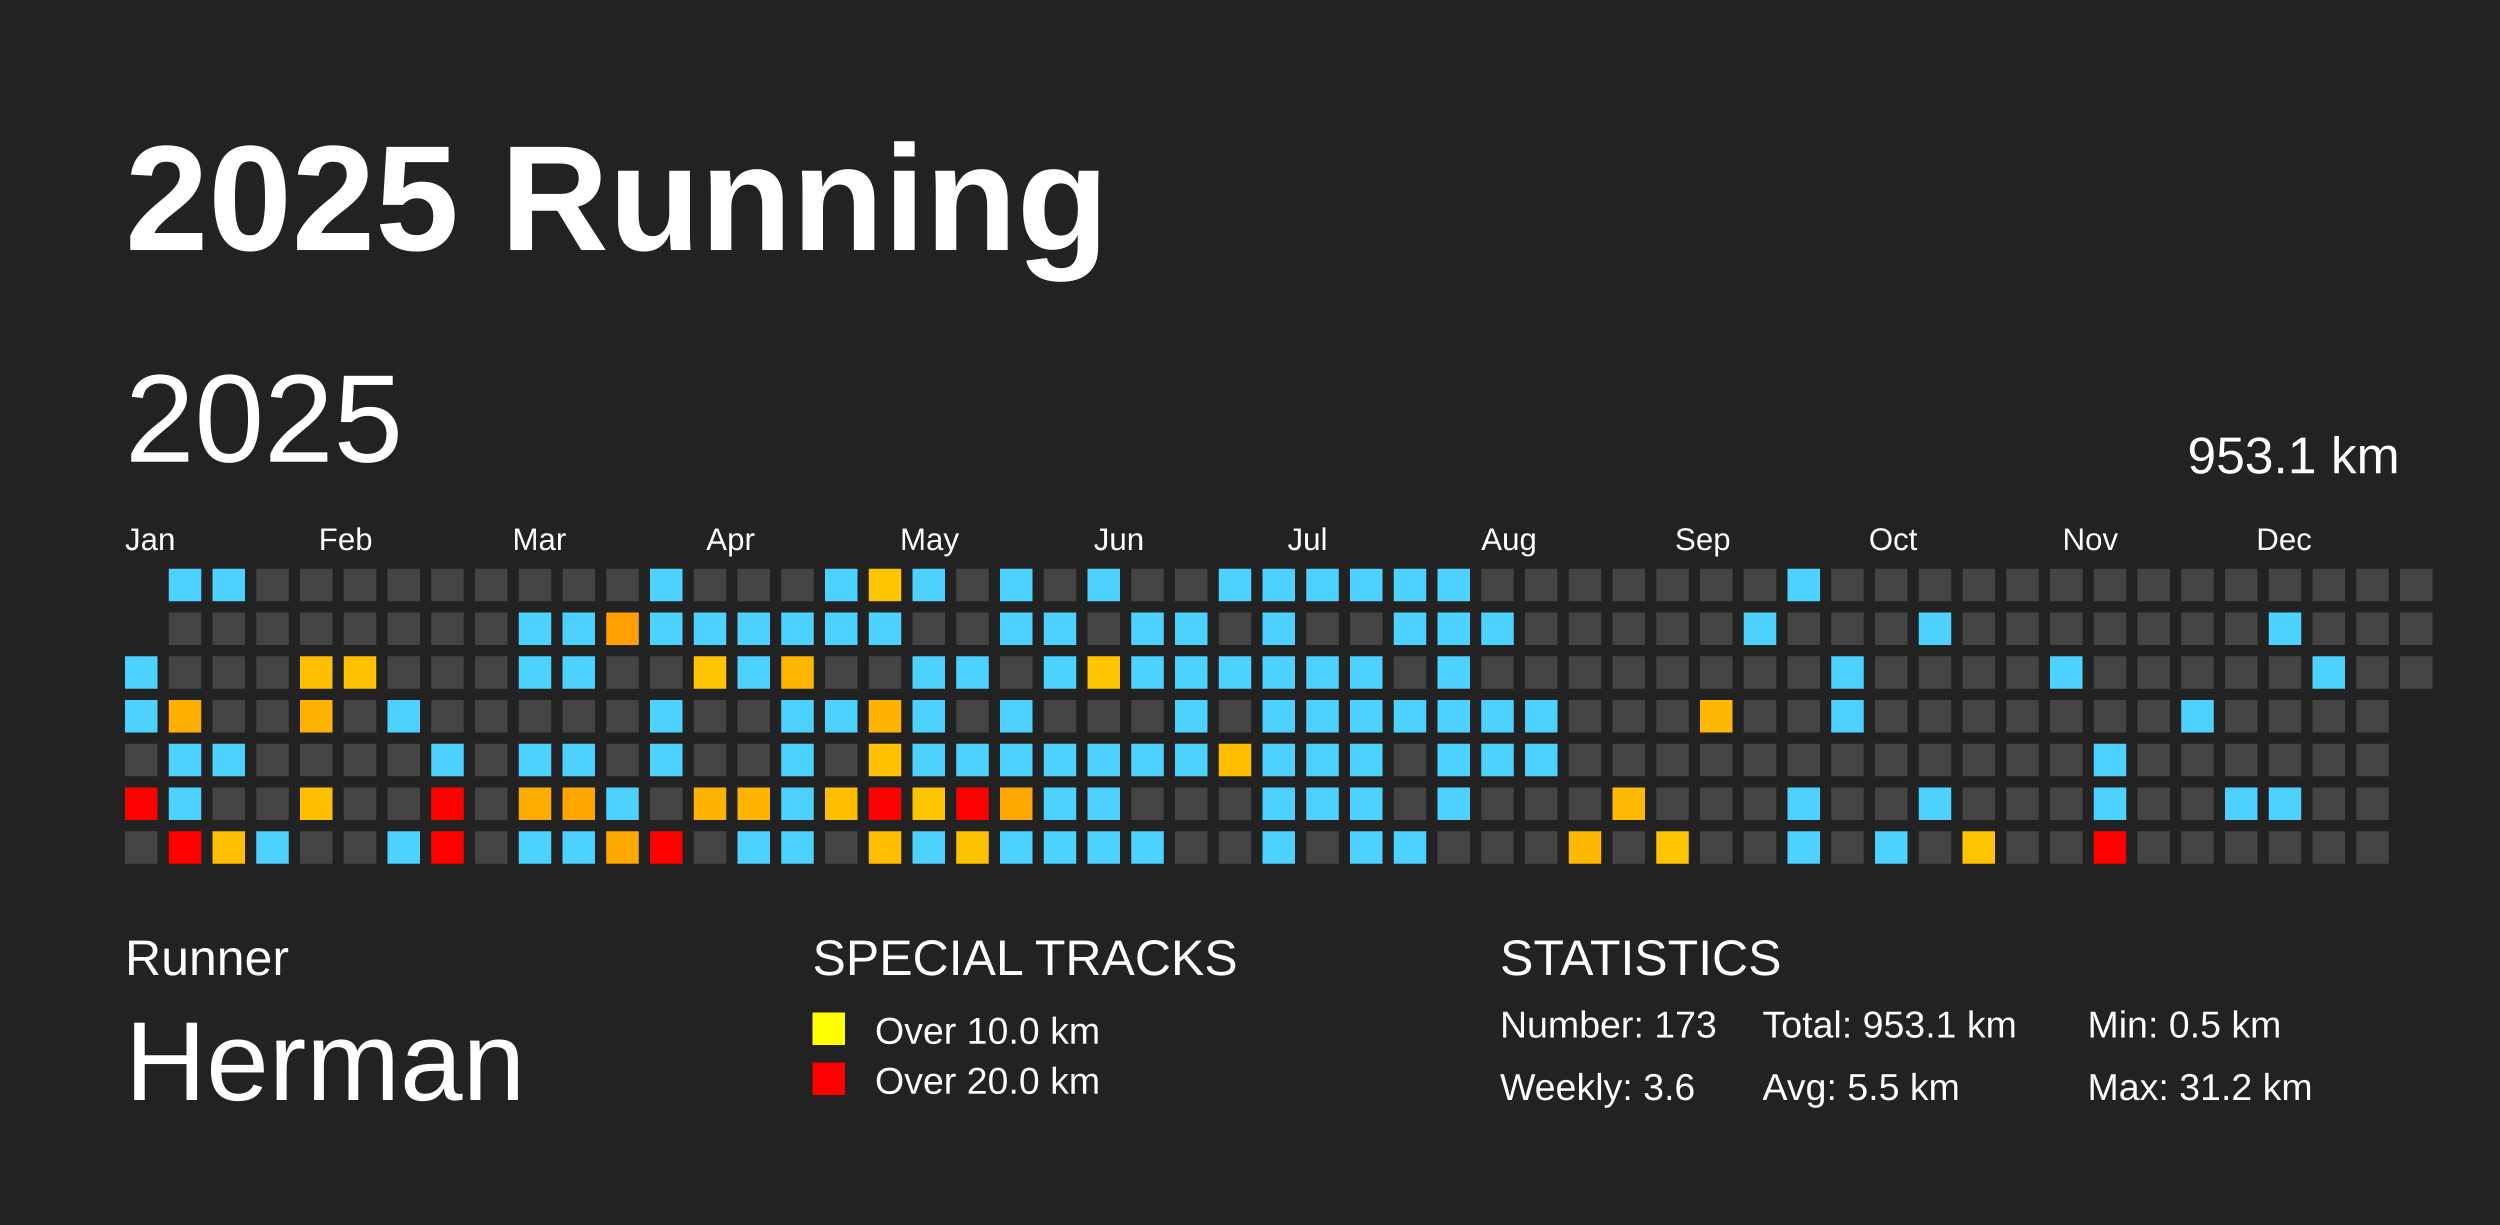
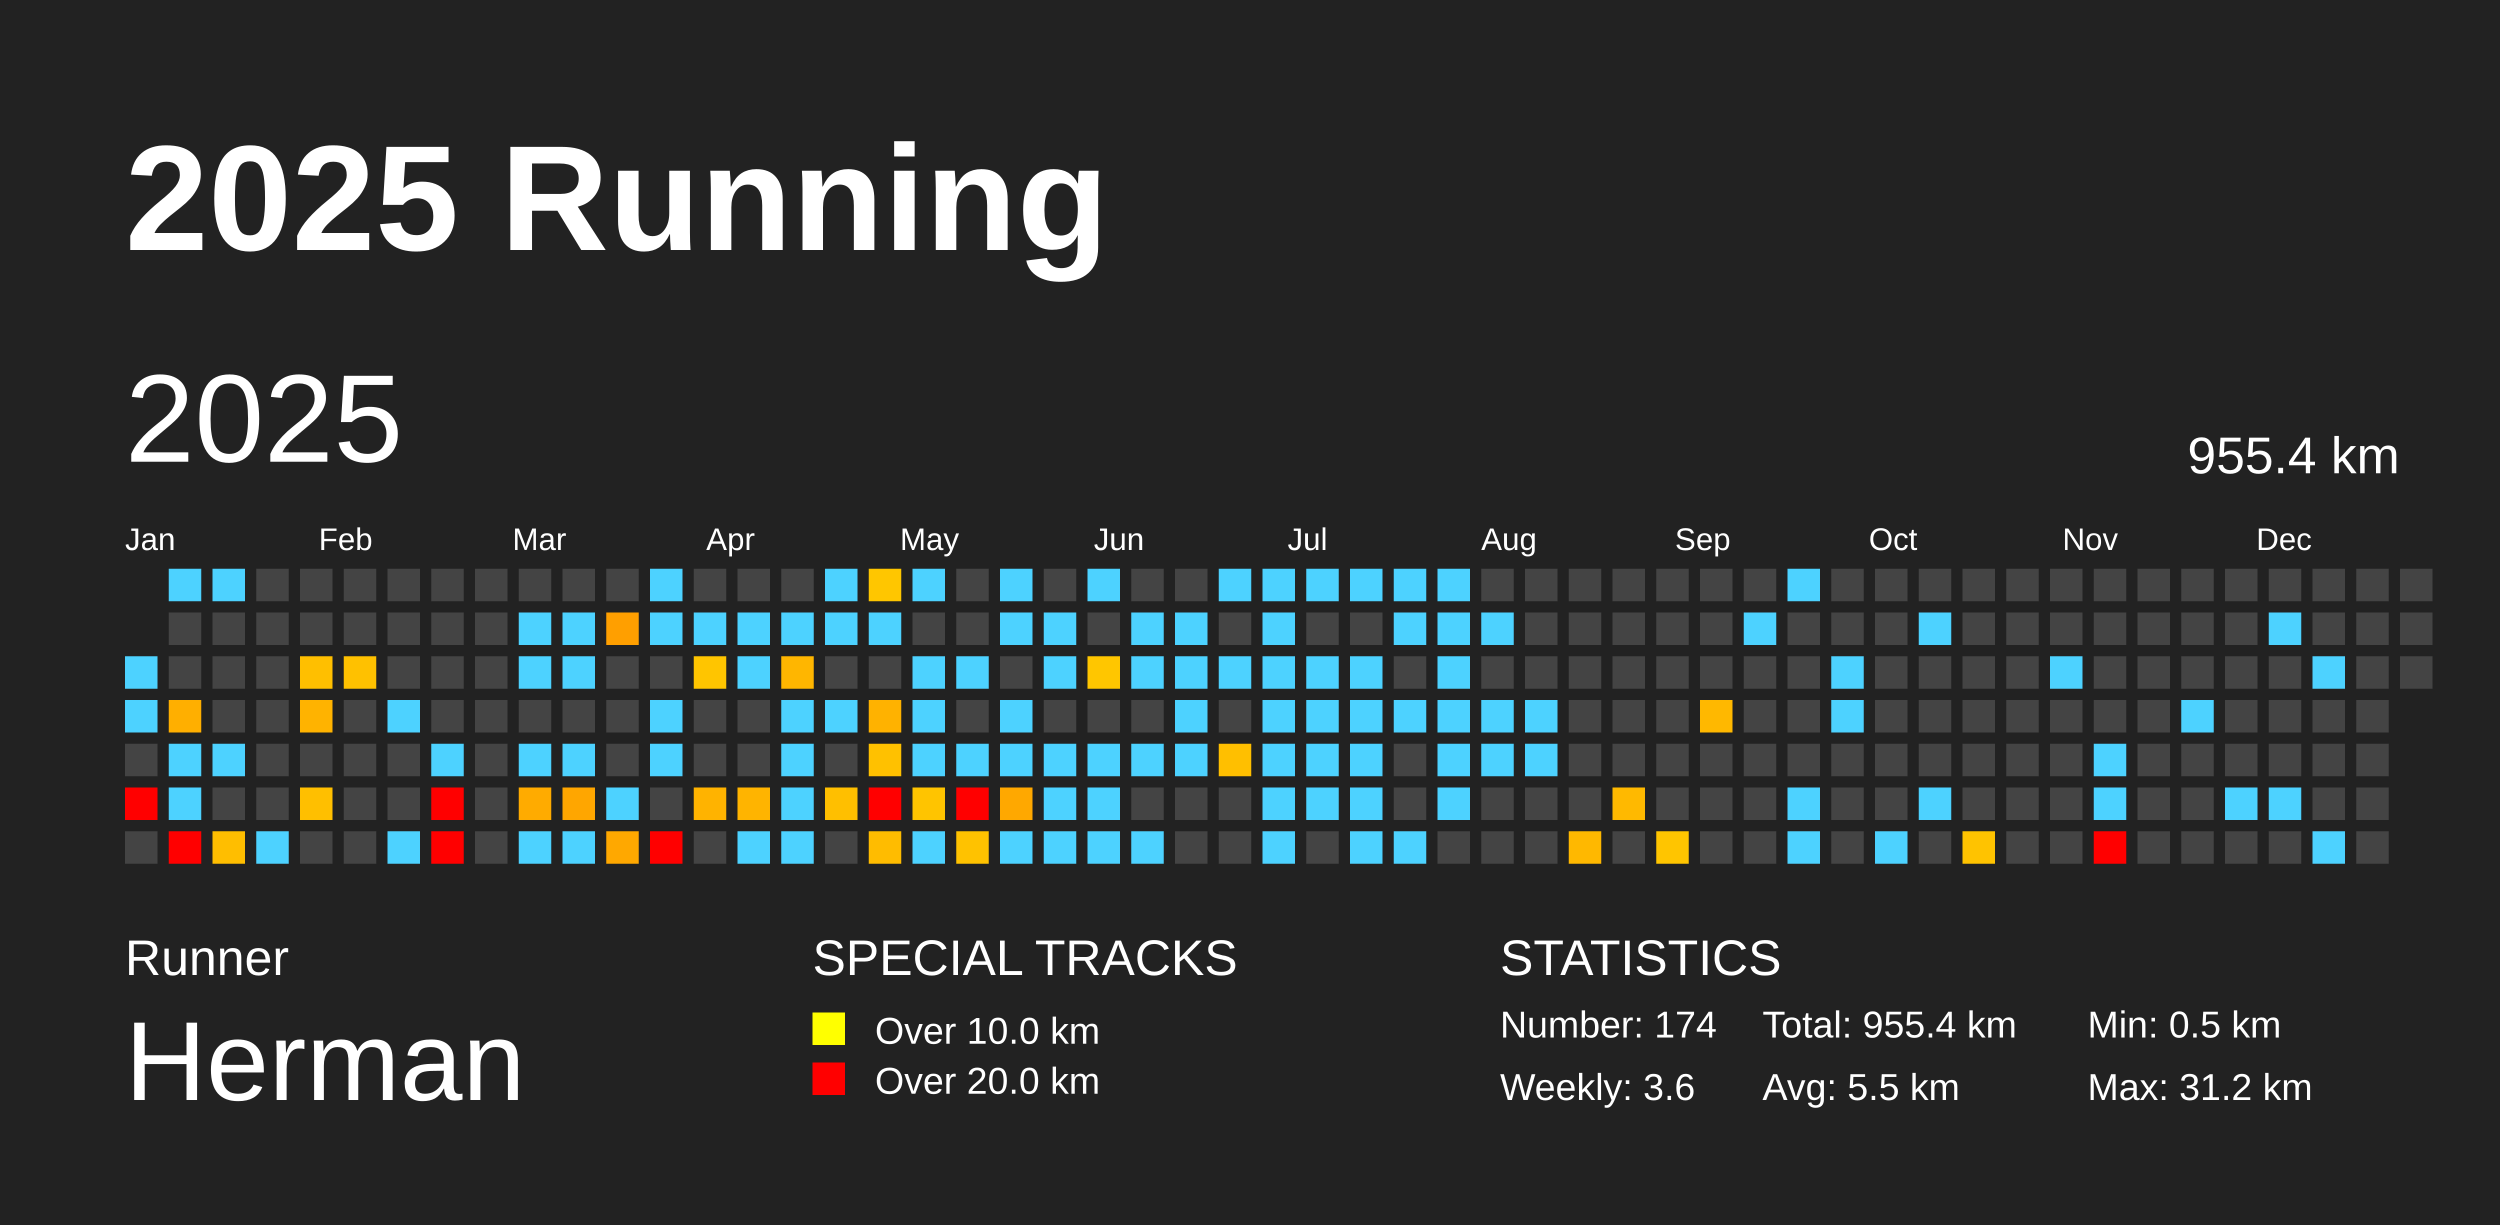
<svg xmlns="http://www.w3.org/2000/svg" baseProfile="full" height="98mm" version="1.1" viewBox="0,0,200,98" width="200mm">
  <defs />
  <rect fill="#222222" height="98" width="200" x="0" y="0" />
  <text fill="#FFFFFF" style="font-size:12px; font-family:Arial; font-weight:bold;" x="10" y="20">2025 Running</text>
  <text fill="#FFFFFF" style="font-size:4px; font-family:Arial" x="10" y="78">Runner</text>
  <text fill="#FFFFFF" style="font-size:9px; font-family:Arial" x="10" y="88">Herman</text>
  <text fill="#FFFFFF" style="font-size:4px; font-family:Arial" x="65" y="78">SPECIAL TRACKS</text>
  <rect fill="yellow" height="2.6" width="2.6" x="65" y="81" />
  <text fill="#FFFFFF" style="font-size:3px; font-family:Arial" x="70" y="83.5">Over 10.0 km</text>
  <rect fill="red" height="2.6" width="2.6" x="65" y="85" />
  <text fill="#FFFFFF" style="font-size:3px; font-family:Arial" x="70" y="87.5">Over 20.0 km</text>
  <text fill="#FFFFFF" style="font-size:4px; font-family:Arial" x="120" y="78">STATISTICS</text>
-   <text fill="#FFFFFF" style="font-size:3px; font-family:Arial" x="120" y="83">Number: 173</text>
+   <text fill="#FFFFFF" style="font-size:3px; font-family:Arial" x="120" y="83">Number: 174</text>
  <text fill="#FFFFFF" style="font-size:3px; font-family:Arial" x="120" y="88">Weekly: 3.6</text>
-   <text fill="#FFFFFF" style="font-size:3px; font-family:Arial" x="141" y="83">Total: 953.1 km</text>
+   <text fill="#FFFFFF" style="font-size:3px; font-family:Arial" x="141" y="83">Total: 955.4 km</text>
  <text fill="#FFFFFF" style="font-size:3px; font-family:Arial" x="141" y="88">Avg: 5.5 km</text>
  <text fill="#FFFFFF" style="font-size:3px; font-family:Arial" x="167" y="83">Min: 0.5 km</text>
  <text fill="#FFFFFF" style="font-size:3px; font-family:Arial" x="167" y="88">Max: 31.2 km</text>
  <text dominant-baseline="hanging" fill="#FFFFFF" style="font-size:10.0px; font-family:Arial;" x="10" y="30">2025</text>
-   <text dominant-baseline="hanging" fill="#FFFFFF" style="font-size:4.125px; font-family:Arial;" x="175" y="35">953.1 km</text>
+   <text dominant-baseline="hanging" fill="#FFFFFF" style="font-size:4.125px; font-family:Arial;" x="175" y="35">955.4 km</text>
  <text fill="#FFFFFF" style="font-size:2.5px; font-family:Arial" x="10.0" y="44">Jan</text>
  <text fill="#FFFFFF" style="font-size:2.5px; font-family:Arial" x="25.5" y="44">Feb</text>
  <text fill="#FFFFFF" style="font-size:2.5px; font-family:Arial" x="41.0" y="44">Mar</text>
  <text fill="#FFFFFF" style="font-size:2.5px; font-family:Arial" x="56.5" y="44">Apr</text>
  <text fill="#FFFFFF" style="font-size:2.5px; font-family:Arial" x="72.0" y="44">May</text>
  <text fill="#FFFFFF" style="font-size:2.5px; font-family:Arial" x="87.5" y="44">Jun</text>
  <text fill="#FFFFFF" style="font-size:2.5px; font-family:Arial" x="103.0" y="44">Jul</text>
  <text fill="#FFFFFF" style="font-size:2.5px; font-family:Arial" x="118.5" y="44">Aug</text>
  <text fill="#FFFFFF" style="font-size:2.5px; font-family:Arial" x="134.0" y="44">Sep</text>
  <text fill="#FFFFFF" style="font-size:2.5px; font-family:Arial" x="149.5" y="44">Oct</text>
  <text fill="#FFFFFF" style="font-size:2.5px; font-family:Arial" x="165.0" y="44">Nov</text>
  <text fill="#FFFFFF" style="font-size:2.5px; font-family:Arial" x="180.5" y="44">Dec</text>
  <rect fill="#4dd2ff" height="2.6" width="2.6" x="10.0" y="52.5" />
  <rect fill="#4dd2ff" height="2.6" width="2.6" x="10.0" y="56.0" />
  <rect fill="#444444" height="2.6" width="2.6" x="10.0" y="59.5" />
  <rect fill="red" height="2.6" width="2.6" x="10.0" y="63.0" />
  <rect fill="#444444" height="2.6" width="2.6" x="10.0" y="66.5" />
  <rect fill="#4dd2ff" height="2.6" width="2.6" x="13.5" y="45.5" />
  <rect fill="#444444" height="2.6" width="2.6" x="13.5" y="49.0" />
  <rect fill="#444444" height="2.6" width="2.6" x="13.5" y="52.5" />
  <rect fill="#ffaf00" height="2.6" width="2.6" x="13.5" y="56.0" />
  <rect fill="#4dd2ff" height="2.6" width="2.6" x="13.5" y="59.5" />
  <rect fill="#4dd2ff" height="2.6" width="2.6" x="13.5" y="63.0" />
  <rect fill="red" height="2.6" width="2.6" x="13.5" y="66.5" />
  <rect fill="#4dd2ff" height="2.6" width="2.6" x="17.0" y="45.5" />
  <rect fill="#444444" height="2.6" width="2.6" x="17.0" y="49.0" />
  <rect fill="#444444" height="2.6" width="2.6" x="17.0" y="52.5" />
  <rect fill="#444444" height="2.6" width="2.6" x="17.0" y="56.0" />
  <rect fill="#4dd2ff" height="2.6" width="2.6" x="17.0" y="59.5" />
  <rect fill="#444444" height="2.6" width="2.6" x="17.0" y="63.0" />
  <rect fill="#ffbe00" height="2.6" width="2.6" x="17.0" y="66.5" />
  <rect fill="#444444" height="2.6" width="2.6" x="20.5" y="45.5" />
  <rect fill="#444444" height="2.6" width="2.6" x="20.5" y="49.0" />
  <rect fill="#444444" height="2.6" width="2.6" x="20.5" y="52.5" />
  <rect fill="#444444" height="2.6" width="2.6" x="20.5" y="56.0" />
  <rect fill="#444444" height="2.6" width="2.6" x="20.5" y="59.5" />
  <rect fill="#444444" height="2.6" width="2.6" x="20.5" y="63.0" />
  <rect fill="#4dd2ff" height="2.6" width="2.6" x="20.5" y="66.5" />
  <rect fill="#444444" height="2.6" width="2.6" x="24.0" y="45.5" />
  <rect fill="#444444" height="2.6" width="2.6" x="24.0" y="49.0" />
  <rect fill="#ffbf00" height="2.6" width="2.6" x="24.0" y="52.5" />
  <rect fill="#ffb300" height="2.6" width="2.6" x="24.0" y="56.0" />
  <rect fill="#444444" height="2.6" width="2.6" x="24.0" y="59.5" />
  <rect fill="#ffbf00" height="2.6" width="2.6" x="24.0" y="63.0" />
  <rect fill="#444444" height="2.6" width="2.6" x="24.0" y="66.5" />
  <rect fill="#444444" height="2.6" width="2.6" x="27.5" y="45.5" />
  <rect fill="#444444" height="2.6" width="2.6" x="27.5" y="49.0" />
  <rect fill="#ffc100" height="2.6" width="2.6" x="27.5" y="52.5" />
  <rect fill="#444444" height="2.6" width="2.6" x="27.5" y="56.0" />
  <rect fill="#444444" height="2.6" width="2.6" x="27.5" y="59.5" />
  <rect fill="#444444" height="2.6" width="2.6" x="27.5" y="63.0" />
  <rect fill="#444444" height="2.6" width="2.6" x="27.5" y="66.5" />
  <rect fill="#444444" height="2.6" width="2.6" x="31.0" y="45.5" />
  <rect fill="#444444" height="2.6" width="2.6" x="31.0" y="49.0" />
  <rect fill="#444444" height="2.6" width="2.6" x="31.0" y="52.5" />
  <rect fill="#4dd2ff" height="2.6" width="2.6" x="31.0" y="56.0" />
  <rect fill="#444444" height="2.6" width="2.6" x="31.0" y="59.5" />
  <rect fill="#444444" height="2.6" width="2.6" x="31.0" y="63.0" />
  <rect fill="#4dd2ff" height="2.6" width="2.6" x="31.0" y="66.5" />
  <rect fill="#444444" height="2.6" width="2.6" x="34.5" y="45.5" />
  <rect fill="#444444" height="2.6" width="2.6" x="34.5" y="49.0" />
  <rect fill="#444444" height="2.6" width="2.6" x="34.5" y="52.5" />
  <rect fill="#444444" height="2.6" width="2.6" x="34.5" y="56.0" />
  <rect fill="#4dd2ff" height="2.6" width="2.6" x="34.5" y="59.5" />
  <rect fill="red" height="2.6" width="2.6" x="34.5" y="63.0" />
  <rect fill="red" height="2.6" width="2.6" x="34.5" y="66.5" />
  <rect fill="#444444" height="2.6" width="2.6" x="38.0" y="45.5" />
  <rect fill="#444444" height="2.6" width="2.6" x="38.0" y="49.0" />
  <rect fill="#444444" height="2.6" width="2.6" x="38.0" y="52.5" />
  <rect fill="#444444" height="2.6" width="2.6" x="38.0" y="56.0" />
  <rect fill="#444444" height="2.6" width="2.6" x="38.0" y="59.5" />
  <rect fill="#444444" height="2.6" width="2.6" x="38.0" y="63.0" />
  <rect fill="#444444" height="2.6" width="2.6" x="38.0" y="66.5" />
  <rect fill="#444444" height="2.6" width="2.6" x="41.5" y="45.5" />
  <rect fill="#4dd2ff" height="2.6" width="2.6" x="41.5" y="49.0" />
  <rect fill="#4dd2ff" height="2.6" width="2.6" x="41.5" y="52.5" />
  <rect fill="#444444" height="2.6" width="2.6" x="41.5" y="56.0" />
  <rect fill="#4dd2ff" height="2.6" width="2.6" x="41.5" y="59.5" />
  <rect fill="#ffab00" height="2.6" width="2.6" x="41.5" y="63.0" />
  <rect fill="#4dd2ff" height="2.6" width="2.6" x="41.5" y="66.5" />
  <rect fill="#444444" height="2.6" width="2.6" x="45.0" y="45.5" />
  <rect fill="#4dd2ff" height="2.6" width="2.6" x="45.0" y="49.0" />
  <rect fill="#4dd2ff" height="2.6" width="2.6" x="45.0" y="52.5" />
  <rect fill="#444444" height="2.6" width="2.6" x="45.0" y="56.0" />
  <rect fill="#4dd2ff" height="2.6" width="2.6" x="45.0" y="59.5" />
  <rect fill="#ffa600" height="2.6" width="2.6" x="45.0" y="63.0" />
  <rect fill="#4dd2ff" height="2.6" width="2.6" x="45.0" y="66.5" />
  <rect fill="#444444" height="2.6" width="2.6" x="48.5" y="45.5" />
  <rect fill="#ff9f00" height="2.6" width="2.6" x="48.5" y="49.0" />
  <rect fill="#444444" height="2.6" width="2.6" x="48.5" y="52.5" />
  <rect fill="#444444" height="2.6" width="2.6" x="48.5" y="56.0" />
  <rect fill="#444444" height="2.6" width="2.6" x="48.5" y="59.5" />
  <rect fill="#4dd2ff" height="2.6" width="2.6" x="48.5" y="63.0" />
  <rect fill="#ffa800" height="2.6" width="2.6" x="48.5" y="66.5" />
  <rect fill="#4dd2ff" height="2.6" width="2.6" x="52.0" y="45.5" />
  <rect fill="#4dd2ff" height="2.6" width="2.6" x="52.0" y="49.0" />
  <rect fill="#444444" height="2.6" width="2.6" x="52.0" y="52.5" />
  <rect fill="#4dd2ff" height="2.6" width="2.6" x="52.0" y="56.0" />
  <rect fill="#4dd2ff" height="2.6" width="2.6" x="52.0" y="59.5" />
  <rect fill="#444444" height="2.6" width="2.6" x="52.0" y="63.0" />
  <rect fill="red" height="2.6" width="2.6" x="52.0" y="66.5" />
  <rect fill="#444444" height="2.6" width="2.6" x="55.5" y="45.5" />
  <rect fill="#4dd2ff" height="2.6" width="2.6" x="55.5" y="49.0" />
  <rect fill="#ffc500" height="2.6" width="2.6" x="55.5" y="52.5" />
  <rect fill="#444444" height="2.6" width="2.6" x="55.5" y="56.0" />
  <rect fill="#444444" height="2.6" width="2.6" x="55.5" y="59.5" />
  <rect fill="#ffb300" height="2.6" width="2.6" x="55.5" y="63.0" />
  <rect fill="#444444" height="2.6" width="2.6" x="55.5" y="66.5" />
  <rect fill="#444444" height="2.6" width="2.6" x="59.0" y="45.5" />
  <rect fill="#4dd2ff" height="2.6" width="2.6" x="59.0" y="49.0" />
  <rect fill="#4dd2ff" height="2.6" width="2.6" x="59.0" y="52.5" />
  <rect fill="#444444" height="2.6" width="2.6" x="59.0" y="56.0" />
  <rect fill="#444444" height="2.6" width="2.6" x="59.0" y="59.5" />
  <rect fill="#ffb400" height="2.6" width="2.6" x="59.0" y="63.0" />
  <rect fill="#4dd2ff" height="2.6" width="2.6" x="59.0" y="66.5" />
  <rect fill="#444444" height="2.6" width="2.6" x="62.5" y="45.5" />
  <rect fill="#4dd2ff" height="2.6" width="2.6" x="62.5" y="49.0" />
  <rect fill="#ffb600" height="2.6" width="2.6" x="62.5" y="52.5" />
  <rect fill="#4dd2ff" height="2.6" width="2.6" x="62.5" y="56.0" />
  <rect fill="#4dd2ff" height="2.6" width="2.6" x="62.5" y="59.5" />
  <rect fill="#4dd2ff" height="2.6" width="2.6" x="62.5" y="63.0" />
  <rect fill="#4dd2ff" height="2.6" width="2.6" x="62.5" y="66.5" />
  <rect fill="#4dd2ff" height="2.6" width="2.6" x="66.0" y="45.5" />
  <rect fill="#4dd2ff" height="2.6" width="2.6" x="66.0" y="49.0" />
  <rect fill="#444444" height="2.6" width="2.6" x="66.0" y="52.5" />
  <rect fill="#4dd2ff" height="2.6" width="2.6" x="66.0" y="56.0" />
  <rect fill="#444444" height="2.6" width="2.6" x="66.0" y="59.5" />
  <rect fill="#ffbf00" height="2.6" width="2.6" x="66.0" y="63.0" />
  <rect fill="#444444" height="2.6" width="2.6" x="66.0" y="66.5" />
  <rect fill="#ffc600" height="2.6" width="2.6" x="69.5" y="45.5" />
  <rect fill="#4dd2ff" height="2.6" width="2.6" x="69.5" y="49.0" />
  <rect fill="#444444" height="2.6" width="2.6" x="69.5" y="52.5" />
  <rect fill="#ffb200" height="2.6" width="2.6" x="69.5" y="56.0" />
  <rect fill="#ffc100" height="2.6" width="2.6" x="69.5" y="59.5" />
  <rect fill="red" height="2.6" width="2.6" x="69.5" y="63.0" />
  <rect fill="#ffbc00" height="2.6" width="2.6" x="69.5" y="66.5" />
  <rect fill="#4dd2ff" height="2.6" width="2.6" x="73.0" y="45.5" />
  <rect fill="#444444" height="2.6" width="2.6" x="73.0" y="49.0" />
  <rect fill="#4dd2ff" height="2.6" width="2.6" x="73.0" y="52.5" />
  <rect fill="#4dd2ff" height="2.6" width="2.6" x="73.0" y="56.0" />
  <rect fill="#4dd2ff" height="2.6" width="2.6" x="73.0" y="59.5" />
  <rect fill="#ffc400" height="2.6" width="2.6" x="73.0" y="63.0" />
  <rect fill="#4dd2ff" height="2.6" width="2.6" x="73.0" y="66.5" />
  <rect fill="#444444" height="2.6" width="2.6" x="76.5" y="45.5" />
  <rect fill="#444444" height="2.6" width="2.6" x="76.5" y="49.0" />
  <rect fill="#4dd2ff" height="2.6" width="2.6" x="76.5" y="52.5" />
  <rect fill="#444444" height="2.6" width="2.6" x="76.5" y="56.0" />
  <rect fill="#4dd2ff" height="2.6" width="2.6" x="76.5" y="59.5" />
  <rect fill="red" height="2.6" width="2.6" x="76.5" y="63.0" />
  <rect fill="#ffc200" height="2.6" width="2.6" x="76.5" y="66.5" />
  <rect fill="#4dd2ff" height="2.6" width="2.6" x="80.0" y="45.5" />
  <rect fill="#4dd2ff" height="2.6" width="2.6" x="80.0" y="49.0" />
  <rect fill="#444444" height="2.6" width="2.6" x="80.0" y="52.5" />
  <rect fill="#4dd2ff" height="2.6" width="2.6" x="80.0" y="56.0" />
  <rect fill="#4dd2ff" height="2.6" width="2.6" x="80.0" y="59.5" />
  <rect fill="#ffa800" height="2.6" width="2.6" x="80.0" y="63.0" />
  <rect fill="#4dd2ff" height="2.6" width="2.6" x="80.0" y="66.5" />
  <rect fill="#444444" height="2.6" width="2.6" x="83.5" y="45.5" />
  <rect fill="#4dd2ff" height="2.6" width="2.6" x="83.5" y="49.0" />
  <rect fill="#4dd2ff" height="2.6" width="2.6" x="83.5" y="52.5" />
  <rect fill="#444444" height="2.6" width="2.6" x="83.5" y="56.0" />
  <rect fill="#4dd2ff" height="2.6" width="2.6" x="83.5" y="59.5" />
  <rect fill="#4dd2ff" height="2.6" width="2.6" x="83.5" y="63.0" />
  <rect fill="#4dd2ff" height="2.6" width="2.6" x="83.5" y="66.5" />
  <rect fill="#4dd2ff" height="2.6" width="2.6" x="87.0" y="45.5" />
  <rect fill="#444444" height="2.6" width="2.6" x="87.0" y="49.0" />
  <rect fill="#ffc600" height="2.6" width="2.6" x="87.0" y="52.5" />
  <rect fill="#444444" height="2.6" width="2.6" x="87.0" y="56.0" />
  <rect fill="#4dd2ff" height="2.6" width="2.6" x="87.0" y="59.5" />
  <rect fill="#4dd2ff" height="2.6" width="2.6" x="87.0" y="63.0" />
  <rect fill="#4dd2ff" height="2.6" width="2.6" x="87.0" y="66.5" />
  <rect fill="#444444" height="2.6" width="2.6" x="90.5" y="45.5" />
  <rect fill="#4dd2ff" height="2.6" width="2.6" x="90.5" y="49.0" />
  <rect fill="#4dd2ff" height="2.6" width="2.6" x="90.5" y="52.5" />
  <rect fill="#444444" height="2.6" width="2.6" x="90.5" y="56.0" />
  <rect fill="#4dd2ff" height="2.6" width="2.6" x="90.5" y="59.5" />
  <rect fill="#444444" height="2.6" width="2.6" x="90.5" y="63.0" />
  <rect fill="#4dd2ff" height="2.6" width="2.6" x="90.5" y="66.5" />
  <rect fill="#444444" height="2.6" width="2.6" x="94.0" y="45.5" />
  <rect fill="#4dd2ff" height="2.6" width="2.6" x="94.0" y="49.0" />
  <rect fill="#4dd2ff" height="2.6" width="2.6" x="94.0" y="52.5" />
  <rect fill="#4dd2ff" height="2.6" width="2.6" x="94.0" y="56.0" />
  <rect fill="#4dd2ff" height="2.6" width="2.6" x="94.0" y="59.5" />
  <rect fill="#444444" height="2.6" width="2.6" x="94.0" y="63.0" />
  <rect fill="#444444" height="2.6" width="2.6" x="94.0" y="66.5" />
  <rect fill="#4dd2ff" height="2.6" width="2.6" x="97.5" y="45.5" />
  <rect fill="#444444" height="2.6" width="2.6" x="97.5" y="49.0" />
  <rect fill="#4dd2ff" height="2.6" width="2.6" x="97.5" y="52.5" />
  <rect fill="#444444" height="2.6" width="2.6" x="97.5" y="56.0" />
  <rect fill="#ffbf00" height="2.6" width="2.6" x="97.5" y="59.5" />
  <rect fill="#444444" height="2.6" width="2.6" x="97.5" y="63.0" />
  <rect fill="#444444" height="2.6" width="2.6" x="97.5" y="66.5" />
  <rect fill="#4dd2ff" height="2.6" width="2.6" x="101.0" y="45.5" />
  <rect fill="#4dd2ff" height="2.6" width="2.6" x="101.0" y="49.0" />
  <rect fill="#4dd2ff" height="2.6" width="2.6" x="101.0" y="52.5" />
  <rect fill="#4dd2ff" height="2.6" width="2.6" x="101.0" y="56.0" />
  <rect fill="#4dd2ff" height="2.6" width="2.6" x="101.0" y="59.5" />
  <rect fill="#4dd2ff" height="2.6" width="2.6" x="101.0" y="63.0" />
  <rect fill="#4dd2ff" height="2.6" width="2.6" x="101.0" y="66.5" />
  <rect fill="#4dd2ff" height="2.6" width="2.6" x="104.5" y="45.5" />
  <rect fill="#444444" height="2.6" width="2.6" x="104.5" y="49.0" />
  <rect fill="#4dd2ff" height="2.6" width="2.6" x="104.5" y="52.5" />
  <rect fill="#4dd2ff" height="2.6" width="2.6" x="104.5" y="56.0" />
  <rect fill="#4dd2ff" height="2.6" width="2.6" x="104.5" y="59.5" />
  <rect fill="#4dd2ff" height="2.6" width="2.6" x="104.5" y="63.0" />
  <rect fill="#444444" height="2.6" width="2.6" x="104.5" y="66.5" />
  <rect fill="#4dd2ff" height="2.6" width="2.6" x="108.0" y="45.5" />
  <rect fill="#444444" height="2.6" width="2.6" x="108.0" y="49.0" />
  <rect fill="#4dd2ff" height="2.6" width="2.6" x="108.0" y="52.5" />
  <rect fill="#4dd2ff" height="2.6" width="2.6" x="108.0" y="56.0" />
  <rect fill="#4dd2ff" height="2.6" width="2.6" x="108.0" y="59.5" />
  <rect fill="#4dd2ff" height="2.6" width="2.6" x="108.0" y="63.0" />
  <rect fill="#4dd2ff" height="2.6" width="2.6" x="108.0" y="66.5" />
  <rect fill="#4dd2ff" height="2.6" width="2.6" x="111.5" y="45.5" />
  <rect fill="#4dd2ff" height="2.6" width="2.6" x="111.5" y="49.0" />
  <rect fill="#444444" height="2.6" width="2.6" x="111.5" y="52.5" />
  <rect fill="#4dd2ff" height="2.6" width="2.6" x="111.5" y="56.0" />
  <rect fill="#444444" height="2.6" width="2.6" x="111.5" y="59.5" />
  <rect fill="#444444" height="2.6" width="2.6" x="111.5" y="63.0" />
  <rect fill="#4dd2ff" height="2.6" width="2.6" x="111.5" y="66.5" />
  <rect fill="#4dd2ff" height="2.6" width="2.6" x="115.0" y="45.5" />
  <rect fill="#4dd2ff" height="2.6" width="2.6" x="115.0" y="49.0" />
  <rect fill="#4dd2ff" height="2.6" width="2.6" x="115.0" y="52.5" />
  <rect fill="#4dd2ff" height="2.6" width="2.6" x="115.0" y="56.0" />
  <rect fill="#4dd2ff" height="2.6" width="2.6" x="115.0" y="59.5" />
  <rect fill="#4dd2ff" height="2.6" width="2.6" x="115.0" y="63.0" />
  <rect fill="#444444" height="2.6" width="2.6" x="115.0" y="66.5" />
  <rect fill="#444444" height="2.6" width="2.6" x="118.5" y="45.5" />
  <rect fill="#4dd2ff" height="2.6" width="2.6" x="118.5" y="49.0" />
  <rect fill="#444444" height="2.6" width="2.6" x="118.5" y="52.5" />
  <rect fill="#4dd2ff" height="2.6" width="2.6" x="118.5" y="56.0" />
  <rect fill="#4dd2ff" height="2.6" width="2.6" x="118.5" y="59.5" />
  <rect fill="#444444" height="2.6" width="2.6" x="118.5" y="63.0" />
  <rect fill="#444444" height="2.6" width="2.6" x="118.5" y="66.5" />
  <rect fill="#444444" height="2.6" width="2.6" x="122.0" y="45.5" />
  <rect fill="#444444" height="2.6" width="2.6" x="122.0" y="49.0" />
  <rect fill="#444444" height="2.6" width="2.6" x="122.0" y="52.5" />
  <rect fill="#4dd2ff" height="2.6" width="2.6" x="122.0" y="56.0" />
  <rect fill="#4dd2ff" height="2.6" width="2.6" x="122.0" y="59.5" />
  <rect fill="#444444" height="2.6" width="2.6" x="122.0" y="63.0" />
  <rect fill="#444444" height="2.6" width="2.6" x="122.0" y="66.5" />
  <rect fill="#444444" height="2.6" width="2.6" x="125.5" y="45.5" />
  <rect fill="#444444" height="2.6" width="2.6" x="125.5" y="49.0" />
  <rect fill="#444444" height="2.6" width="2.6" x="125.5" y="52.5" />
  <rect fill="#444444" height="2.6" width="2.6" x="125.5" y="56.0" />
  <rect fill="#444444" height="2.6" width="2.6" x="125.5" y="59.5" />
  <rect fill="#444444" height="2.6" width="2.6" x="125.5" y="63.0" />
  <rect fill="#ffb800" height="2.6" width="2.6" x="125.5" y="66.5" />
  <rect fill="#444444" height="2.6" width="2.6" x="129.0" y="45.5" />
  <rect fill="#444444" height="2.6" width="2.6" x="129.0" y="49.0" />
  <rect fill="#444444" height="2.6" width="2.6" x="129.0" y="52.5" />
  <rect fill="#444444" height="2.6" width="2.6" x="129.0" y="56.0" />
  <rect fill="#444444" height="2.6" width="2.6" x="129.0" y="59.5" />
  <rect fill="#ffb900" height="2.6" width="2.6" x="129.0" y="63.0" />
  <rect fill="#444444" height="2.6" width="2.6" x="129.0" y="66.5" />
  <rect fill="#444444" height="2.6" width="2.6" x="132.5" y="45.5" />
  <rect fill="#444444" height="2.6" width="2.6" x="132.5" y="49.0" />
  <rect fill="#444444" height="2.6" width="2.6" x="132.5" y="52.5" />
  <rect fill="#444444" height="2.6" width="2.6" x="132.5" y="56.0" />
  <rect fill="#444444" height="2.6" width="2.6" x="132.5" y="59.5" />
  <rect fill="#444444" height="2.6" width="2.6" x="132.5" y="63.0" />
  <rect fill="#ffc500" height="2.6" width="2.6" x="132.5" y="66.5" />
  <rect fill="#444444" height="2.6" width="2.6" x="136.0" y="45.5" />
  <rect fill="#444444" height="2.6" width="2.6" x="136.0" y="49.0" />
  <rect fill="#444444" height="2.6" width="2.6" x="136.0" y="52.5" />
  <rect fill="#ffb800" height="2.6" width="2.6" x="136.0" y="56.0" />
  <rect fill="#444444" height="2.6" width="2.6" x="136.0" y="59.5" />
  <rect fill="#444444" height="2.6" width="2.6" x="136.0" y="63.0" />
  <rect fill="#444444" height="2.6" width="2.6" x="136.0" y="66.5" />
  <rect fill="#444444" height="2.6" width="2.6" x="139.5" y="45.5" />
  <rect fill="#4dd2ff" height="2.6" width="2.6" x="139.5" y="49.0" />
  <rect fill="#444444" height="2.6" width="2.6" x="139.5" y="52.5" />
  <rect fill="#444444" height="2.6" width="2.6" x="139.5" y="56.0" />
  <rect fill="#444444" height="2.6" width="2.6" x="139.5" y="59.5" />
  <rect fill="#444444" height="2.6" width="2.6" x="139.5" y="63.0" />
  <rect fill="#444444" height="2.6" width="2.6" x="139.5" y="66.5" />
  <rect fill="#4dd2ff" height="2.6" width="2.6" x="143.0" y="45.5" />
  <rect fill="#444444" height="2.6" width="2.6" x="143.0" y="49.0" />
  <rect fill="#444444" height="2.6" width="2.6" x="143.0" y="52.5" />
  <rect fill="#444444" height="2.6" width="2.6" x="143.0" y="56.0" />
  <rect fill="#444444" height="2.6" width="2.6" x="143.0" y="59.5" />
  <rect fill="#4dd2ff" height="2.6" width="2.6" x="143.0" y="63.0" />
  <rect fill="#4dd2ff" height="2.6" width="2.6" x="143.0" y="66.5" />
  <rect fill="#444444" height="2.6" width="2.6" x="146.5" y="45.5" />
  <rect fill="#444444" height="2.6" width="2.6" x="146.5" y="49.0" />
  <rect fill="#4dd2ff" height="2.6" width="2.6" x="146.5" y="52.5" />
  <rect fill="#4dd2ff" height="2.6" width="2.6" x="146.5" y="56.0" />
  <rect fill="#444444" height="2.6" width="2.6" x="146.5" y="59.5" />
  <rect fill="#444444" height="2.6" width="2.6" x="146.5" y="63.0" />
  <rect fill="#444444" height="2.6" width="2.6" x="146.5" y="66.5" />
  <rect fill="#444444" height="2.6" width="2.6" x="150.0" y="45.5" />
  <rect fill="#444444" height="2.6" width="2.6" x="150.0" y="49.0" />
  <rect fill="#444444" height="2.6" width="2.6" x="150.0" y="52.5" />
  <rect fill="#444444" height="2.6" width="2.6" x="150.0" y="56.0" />
  <rect fill="#444444" height="2.6" width="2.6" x="150.0" y="59.5" />
  <rect fill="#444444" height="2.6" width="2.6" x="150.0" y="63.0" />
  <rect fill="#4dd2ff" height="2.6" width="2.6" x="150.0" y="66.5" />
  <rect fill="#444444" height="2.6" width="2.6" x="153.5" y="45.5" />
  <rect fill="#4dd2ff" height="2.6" width="2.6" x="153.5" y="49.0" />
  <rect fill="#444444" height="2.6" width="2.6" x="153.5" y="52.5" />
  <rect fill="#444444" height="2.6" width="2.6" x="153.5" y="56.0" />
  <rect fill="#444444" height="2.6" width="2.6" x="153.5" y="59.5" />
  <rect fill="#4dd2ff" height="2.6" width="2.6" x="153.5" y="63.0" />
  <rect fill="#444444" height="2.6" width="2.6" x="153.5" y="66.5" />
  <rect fill="#444444" height="2.6" width="2.6" x="157.0" y="45.5" />
  <rect fill="#444444" height="2.6" width="2.6" x="157.0" y="49.0" />
  <rect fill="#444444" height="2.6" width="2.6" x="157.0" y="52.5" />
  <rect fill="#444444" height="2.6" width="2.6" x="157.0" y="56.0" />
  <rect fill="#444444" height="2.6" width="2.6" x="157.0" y="59.5" />
  <rect fill="#444444" height="2.6" width="2.6" x="157.0" y="63.0" />
  <rect fill="#ffc300" height="2.6" width="2.6" x="157.0" y="66.5" />
  <rect fill="#444444" height="2.6" width="2.6" x="160.5" y="45.5" />
  <rect fill="#444444" height="2.6" width="2.6" x="160.5" y="49.0" />
  <rect fill="#444444" height="2.6" width="2.6" x="160.5" y="52.5" />
  <rect fill="#444444" height="2.6" width="2.6" x="160.5" y="56.0" />
  <rect fill="#444444" height="2.6" width="2.6" x="160.5" y="59.5" />
  <rect fill="#444444" height="2.6" width="2.6" x="160.5" y="63.0" />
  <rect fill="#444444" height="2.6" width="2.6" x="160.5" y="66.5" />
  <rect fill="#444444" height="2.6" width="2.6" x="164.0" y="45.5" />
  <rect fill="#444444" height="2.6" width="2.6" x="164.0" y="49.0" />
  <rect fill="#4dd2ff" height="2.6" width="2.6" x="164.0" y="52.5" />
  <rect fill="#444444" height="2.6" width="2.6" x="164.0" y="56.0" />
  <rect fill="#444444" height="2.6" width="2.6" x="164.0" y="59.5" />
  <rect fill="#444444" height="2.6" width="2.6" x="164.0" y="63.0" />
  <rect fill="#444444" height="2.6" width="2.6" x="164.0" y="66.5" />
  <rect fill="#444444" height="2.6" width="2.6" x="167.5" y="45.5" />
  <rect fill="#444444" height="2.6" width="2.6" x="167.5" y="49.0" />
  <rect fill="#444444" height="2.6" width="2.6" x="167.5" y="52.5" />
  <rect fill="#444444" height="2.6" width="2.6" x="167.5" y="56.0" />
  <rect fill="#4dd2ff" height="2.6" width="2.6" x="167.5" y="59.5" />
  <rect fill="#4dd2ff" height="2.6" width="2.6" x="167.5" y="63.0" />
  <rect fill="red" height="2.6" width="2.6" x="167.5" y="66.5" />
  <rect fill="#444444" height="2.6" width="2.6" x="171.0" y="45.5" />
  <rect fill="#444444" height="2.6" width="2.6" x="171.0" y="49.0" />
  <rect fill="#444444" height="2.6" width="2.6" x="171.0" y="52.5" />
  <rect fill="#444444" height="2.6" width="2.6" x="171.0" y="56.0" />
  <rect fill="#444444" height="2.6" width="2.6" x="171.0" y="59.5" />
  <rect fill="#444444" height="2.6" width="2.6" x="171.0" y="63.0" />
  <rect fill="#444444" height="2.6" width="2.6" x="171.0" y="66.5" />
  <rect fill="#444444" height="2.6" width="2.6" x="174.5" y="45.5" />
  <rect fill="#444444" height="2.6" width="2.6" x="174.5" y="49.0" />
  <rect fill="#444444" height="2.6" width="2.6" x="174.5" y="52.5" />
  <rect fill="#4dd2ff" height="2.6" width="2.6" x="174.5" y="56.0" />
  <rect fill="#444444" height="2.6" width="2.6" x="174.5" y="59.5" />
  <rect fill="#444444" height="2.6" width="2.6" x="174.5" y="63.0" />
  <rect fill="#444444" height="2.6" width="2.6" x="174.5" y="66.5" />
  <rect fill="#444444" height="2.6" width="2.6" x="178.0" y="45.5" />
  <rect fill="#444444" height="2.6" width="2.6" x="178.0" y="49.0" />
  <rect fill="#444444" height="2.6" width="2.6" x="178.0" y="52.5" />
  <rect fill="#444444" height="2.6" width="2.6" x="178.0" y="56.0" />
  <rect fill="#444444" height="2.6" width="2.6" x="178.0" y="59.5" />
  <rect fill="#4dd2ff" height="2.6" width="2.6" x="178.0" y="63.0" />
  <rect fill="#444444" height="2.6" width="2.6" x="178.0" y="66.5" />
  <rect fill="#444444" height="2.6" width="2.6" x="181.5" y="45.5" />
  <rect fill="#4dd2ff" height="2.6" width="2.6" x="181.5" y="49.0" />
  <rect fill="#444444" height="2.6" width="2.6" x="181.5" y="52.5" />
  <rect fill="#444444" height="2.6" width="2.6" x="181.5" y="56.0" />
  <rect fill="#444444" height="2.6" width="2.6" x="181.5" y="59.5" />
  <rect fill="#4dd2ff" height="2.6" width="2.6" x="181.5" y="63.0" />
  <rect fill="#444444" height="2.6" width="2.6" x="181.5" y="66.5" />
  <rect fill="#444444" height="2.6" width="2.6" x="185.0" y="45.5" />
  <rect fill="#444444" height="2.6" width="2.6" x="185.0" y="49.0" />
  <rect fill="#4dd2ff" height="2.6" width="2.6" x="185.0" y="52.5" />
  <rect fill="#444444" height="2.6" width="2.6" x="185.0" y="56.0" />
  <rect fill="#444444" height="2.6" width="2.6" x="185.0" y="59.5" />
  <rect fill="#444444" height="2.6" width="2.6" x="185.0" y="63.0" />
-   <rect fill="#444444" height="2.6" width="2.6" x="185.0" y="66.5" />
+   <rect fill="#4dd2ff" height="2.6" width="2.6" x="185.0" y="66.5" />
  <rect fill="#444444" height="2.6" width="2.6" x="188.5" y="45.5" />
  <rect fill="#444444" height="2.6" width="2.6" x="188.5" y="49.0" />
  <rect fill="#444444" height="2.6" width="2.6" x="188.5" y="52.5" />
  <rect fill="#444444" height="2.6" width="2.6" x="188.5" y="56.0" />
  <rect fill="#444444" height="2.6" width="2.6" x="188.5" y="59.5" />
  <rect fill="#444444" height="2.6" width="2.6" x="188.5" y="63.0" />
  <rect fill="#444444" height="2.6" width="2.6" x="188.5" y="66.5" />
  <rect fill="#444444" height="2.6" width="2.6" x="192.0" y="45.5" />
  <rect fill="#444444" height="2.6" width="2.6" x="192.0" y="49.0" />
  <rect fill="#444444" height="2.6" width="2.6" x="192.0" y="52.5" />
</svg>
